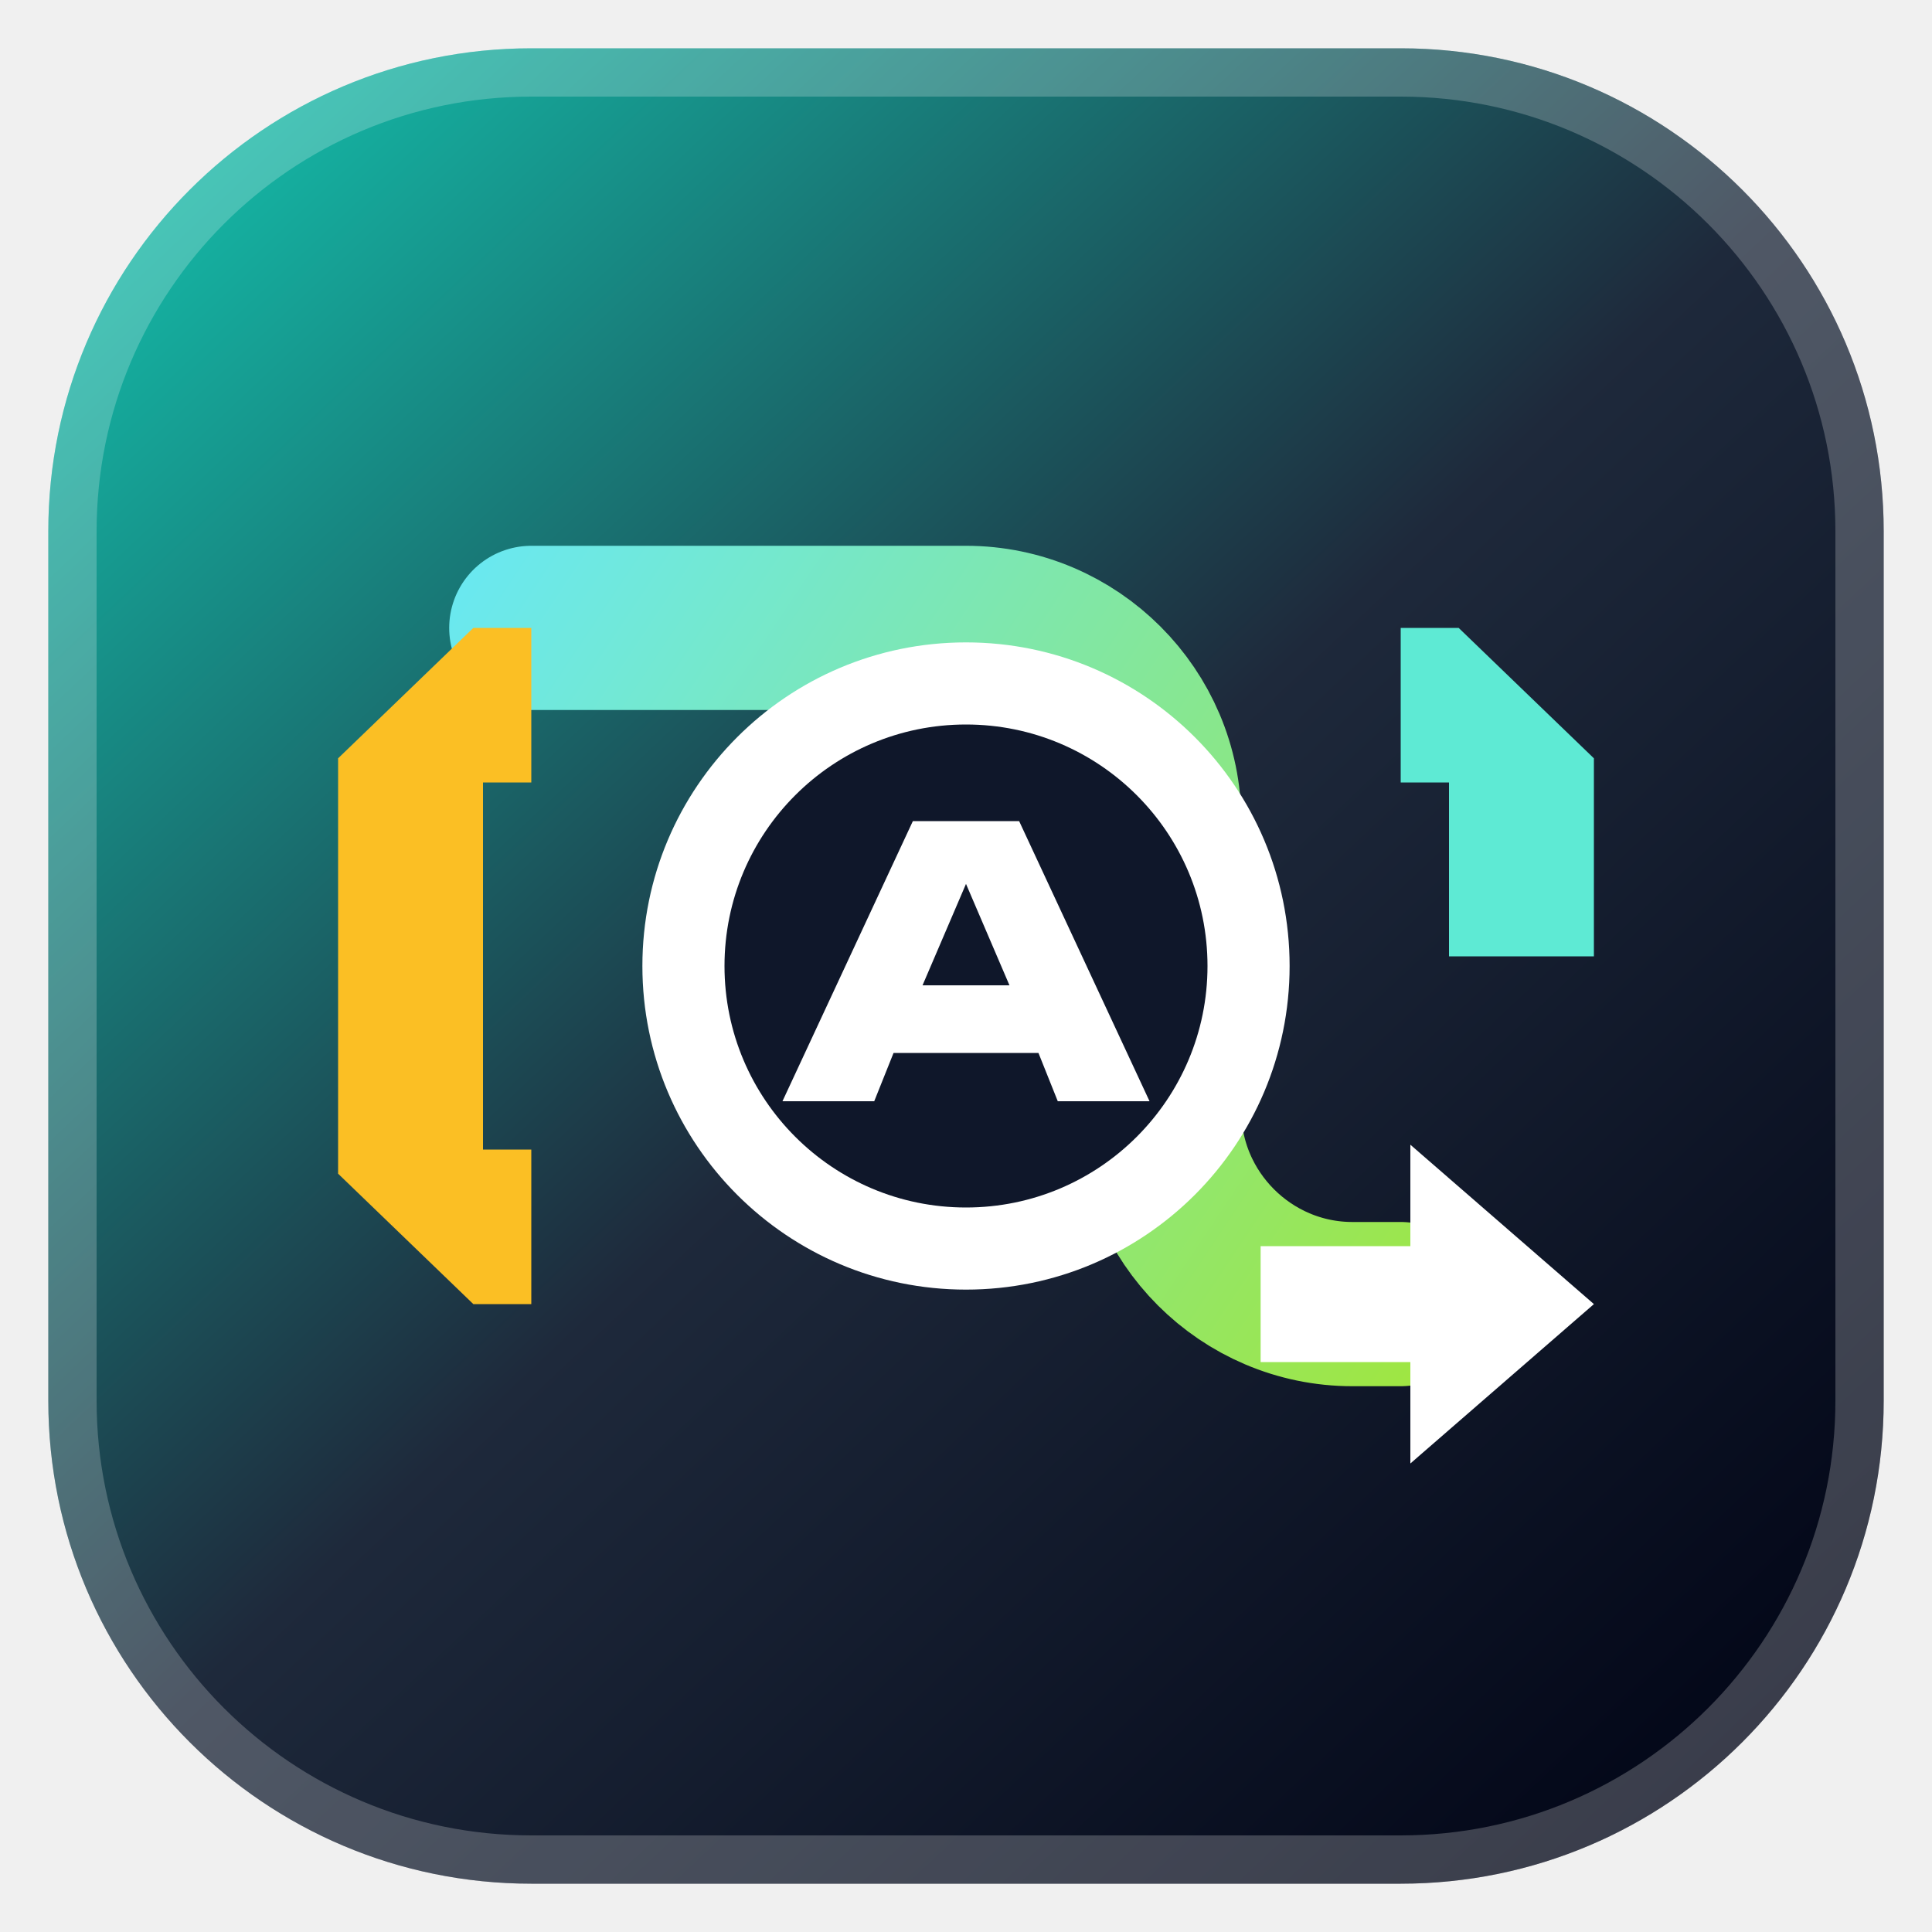
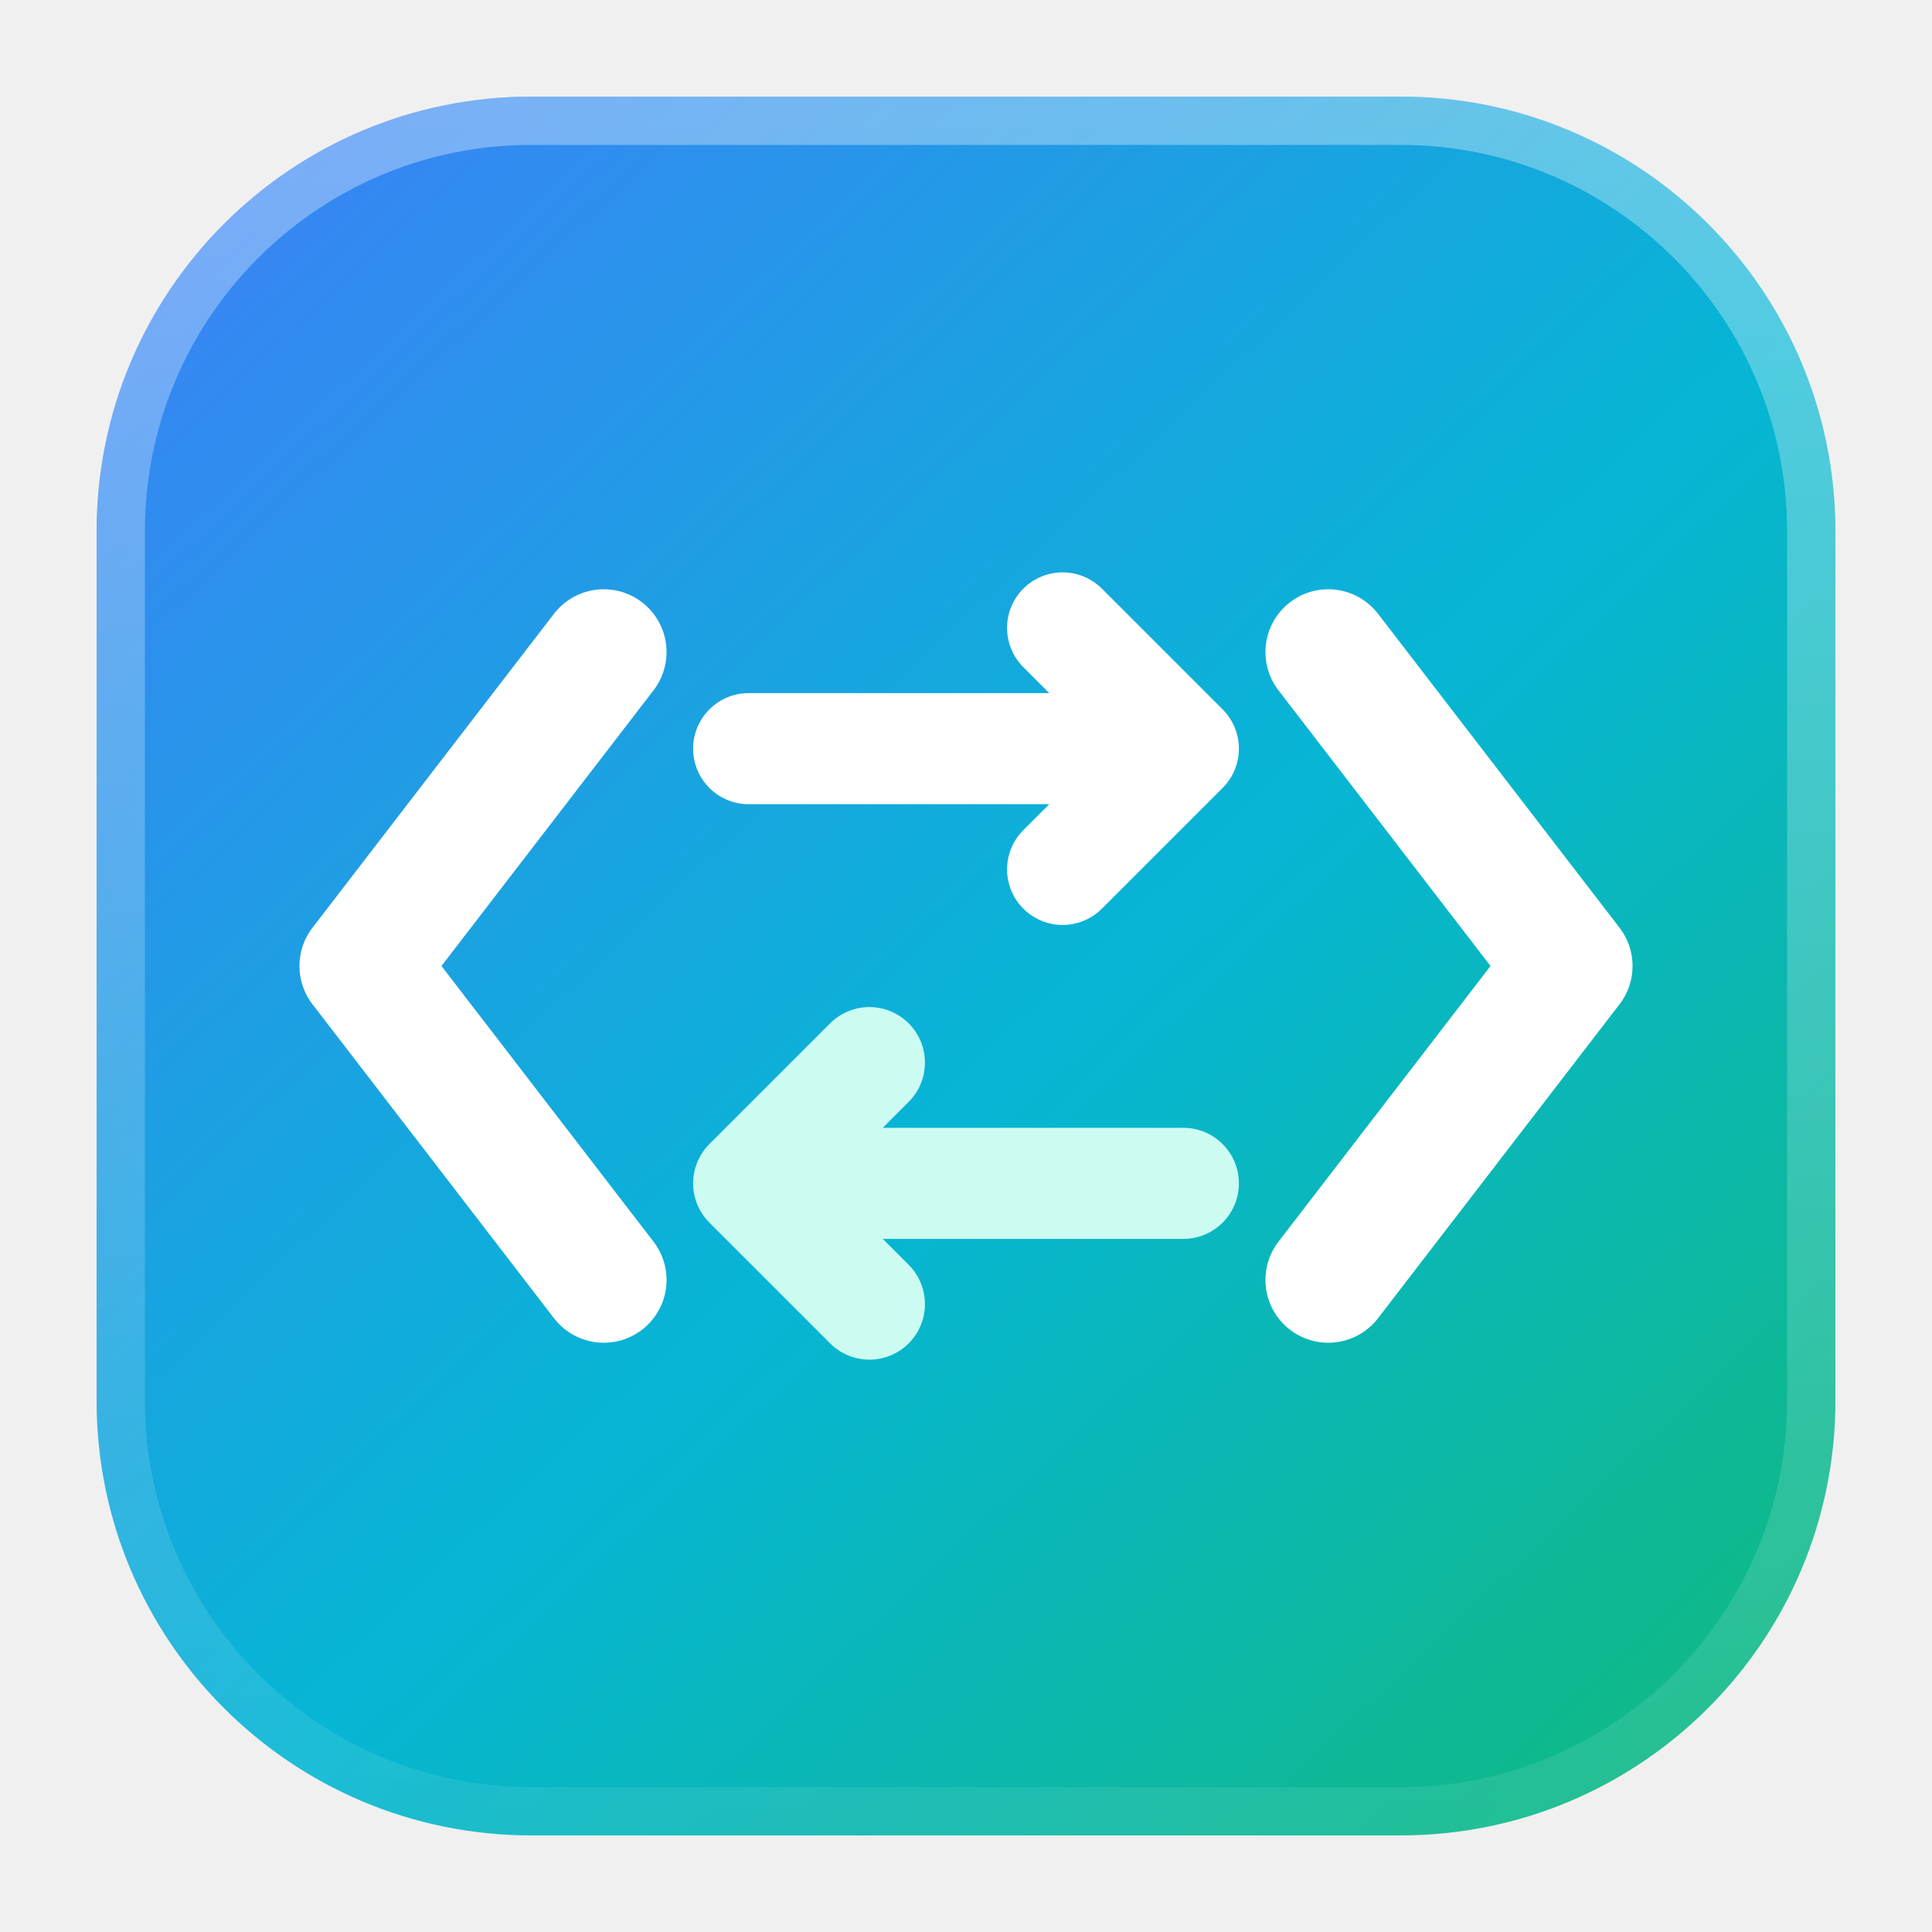
<svg xmlns="http://www.w3.org/2000/svg" width="40" height="40" viewBox="0 0 40 40" fill="none">
  <defs>
    <linearGradient id="bg" x1="4" y1="3" x2="36" y2="37" gradientUnits="userSpaceOnUse">
-       <stop stop-color="#14B8A6" />
-       <stop offset="0.5" stop-color="#1E293B" />
-       <stop offset="1" stop-color="#020617" />
+       <stop offset="0" stop-color="#3B82F6" />
+       <stop offset="0.55" stop-color="#06B6D4" />
+       <stop offset="1" stop-color="#10B981" />
    </linearGradient>
-     <linearGradient id="route" x1="8" y1="12" x2="32" y2="28" gradientUnits="userSpaceOnUse">
-       <stop stop-color="#67E8F9" />
-       <stop offset="1" stop-color="#A3E635" />
+     <linearGradient id="shine" x1="20" y1="2" x2="20" y2="38" gradientUnits="userSpaceOnUse">
+       <stop offset="0" stop-color="#FFFFFF" stop-opacity="0.34" />
+       <stop offset="1" stop-color="#FFFFFF" stop-opacity="0.08" />
    </linearGradient>
  </defs>
-   <rect x="1" y="1" width="38" height="38" rx="10" fill="url(#bg)" />
-   <rect x="1.5" y="1.5" width="37" height="37" rx="9.5" stroke="#FFFFFF" stroke-opacity="0.22" />
-   <path d="M11 13h9c2.2 0 4 1.8 4 4v6c0 2.2 1.8 4 4 4h1" stroke="url(#route)" stroke-width="3.4" stroke-linecap="round" />
-   <path d="M29.2 23.7 33 27l-3.8 3.3v-2.1h-3.1v-2.4h3.1v-2.1Z" fill="#FFFFFF" />
-   <path d="M11 27h-1.2L7 24.3v-8.6L9.8 13H11v3.2h-1v7.6h1V27Z" fill="#FBBF24" />
-   <path d="M29 13h1.2l2.8 2.7v4.1h-3v-3.6h-1V13Z" fill="#5EEAD4" />
-   <circle cx="20" cy="20" r="6.7" fill="#FFFFFF" />
-   <circle cx="20" cy="20" r="5" fill="#0F172A" />
-   <path d="M16.2 22.8 18.9 17h2.2l2.7 5.8h-1.9l-.4-1h-3l-.4 1h-1.9Zm2.9-2.4h1.8l-.9-2.1-.9 2.1Z" fill="#FFFFFF" />
+   <rect x="2" y="2" width="36" height="36" rx="9" fill="url(#bg)" />
+   <rect x="2.5" y="2.5" width="35" height="35" rx="8.5" stroke="url(#shine)" />
+   <path d="M12.5 13.5L7.5 20L12.5 26.5" stroke="#FFFFFF" stroke-width="2.6" stroke-linecap="round" stroke-linejoin="round" />
+   <path d="M27.5 13.5L32.5 20L27.5 26.5" stroke="#FFFFFF" stroke-width="2.6" stroke-linecap="round" stroke-linejoin="round" />
+   <path d="M15.5 15.5H24.5M24.5 15.5L22 13M24.5 15.5L22 18" stroke="#FFFFFF" stroke-width="2.3" stroke-linecap="round" stroke-linejoin="round" />
+   <path d="M24.5 24.5H15.5M15.5 24.5L18 22M15.5 24.5L18 27" stroke="#CCFBF1" stroke-width="2.3" stroke-linecap="round" stroke-linejoin="round" />
</svg>
